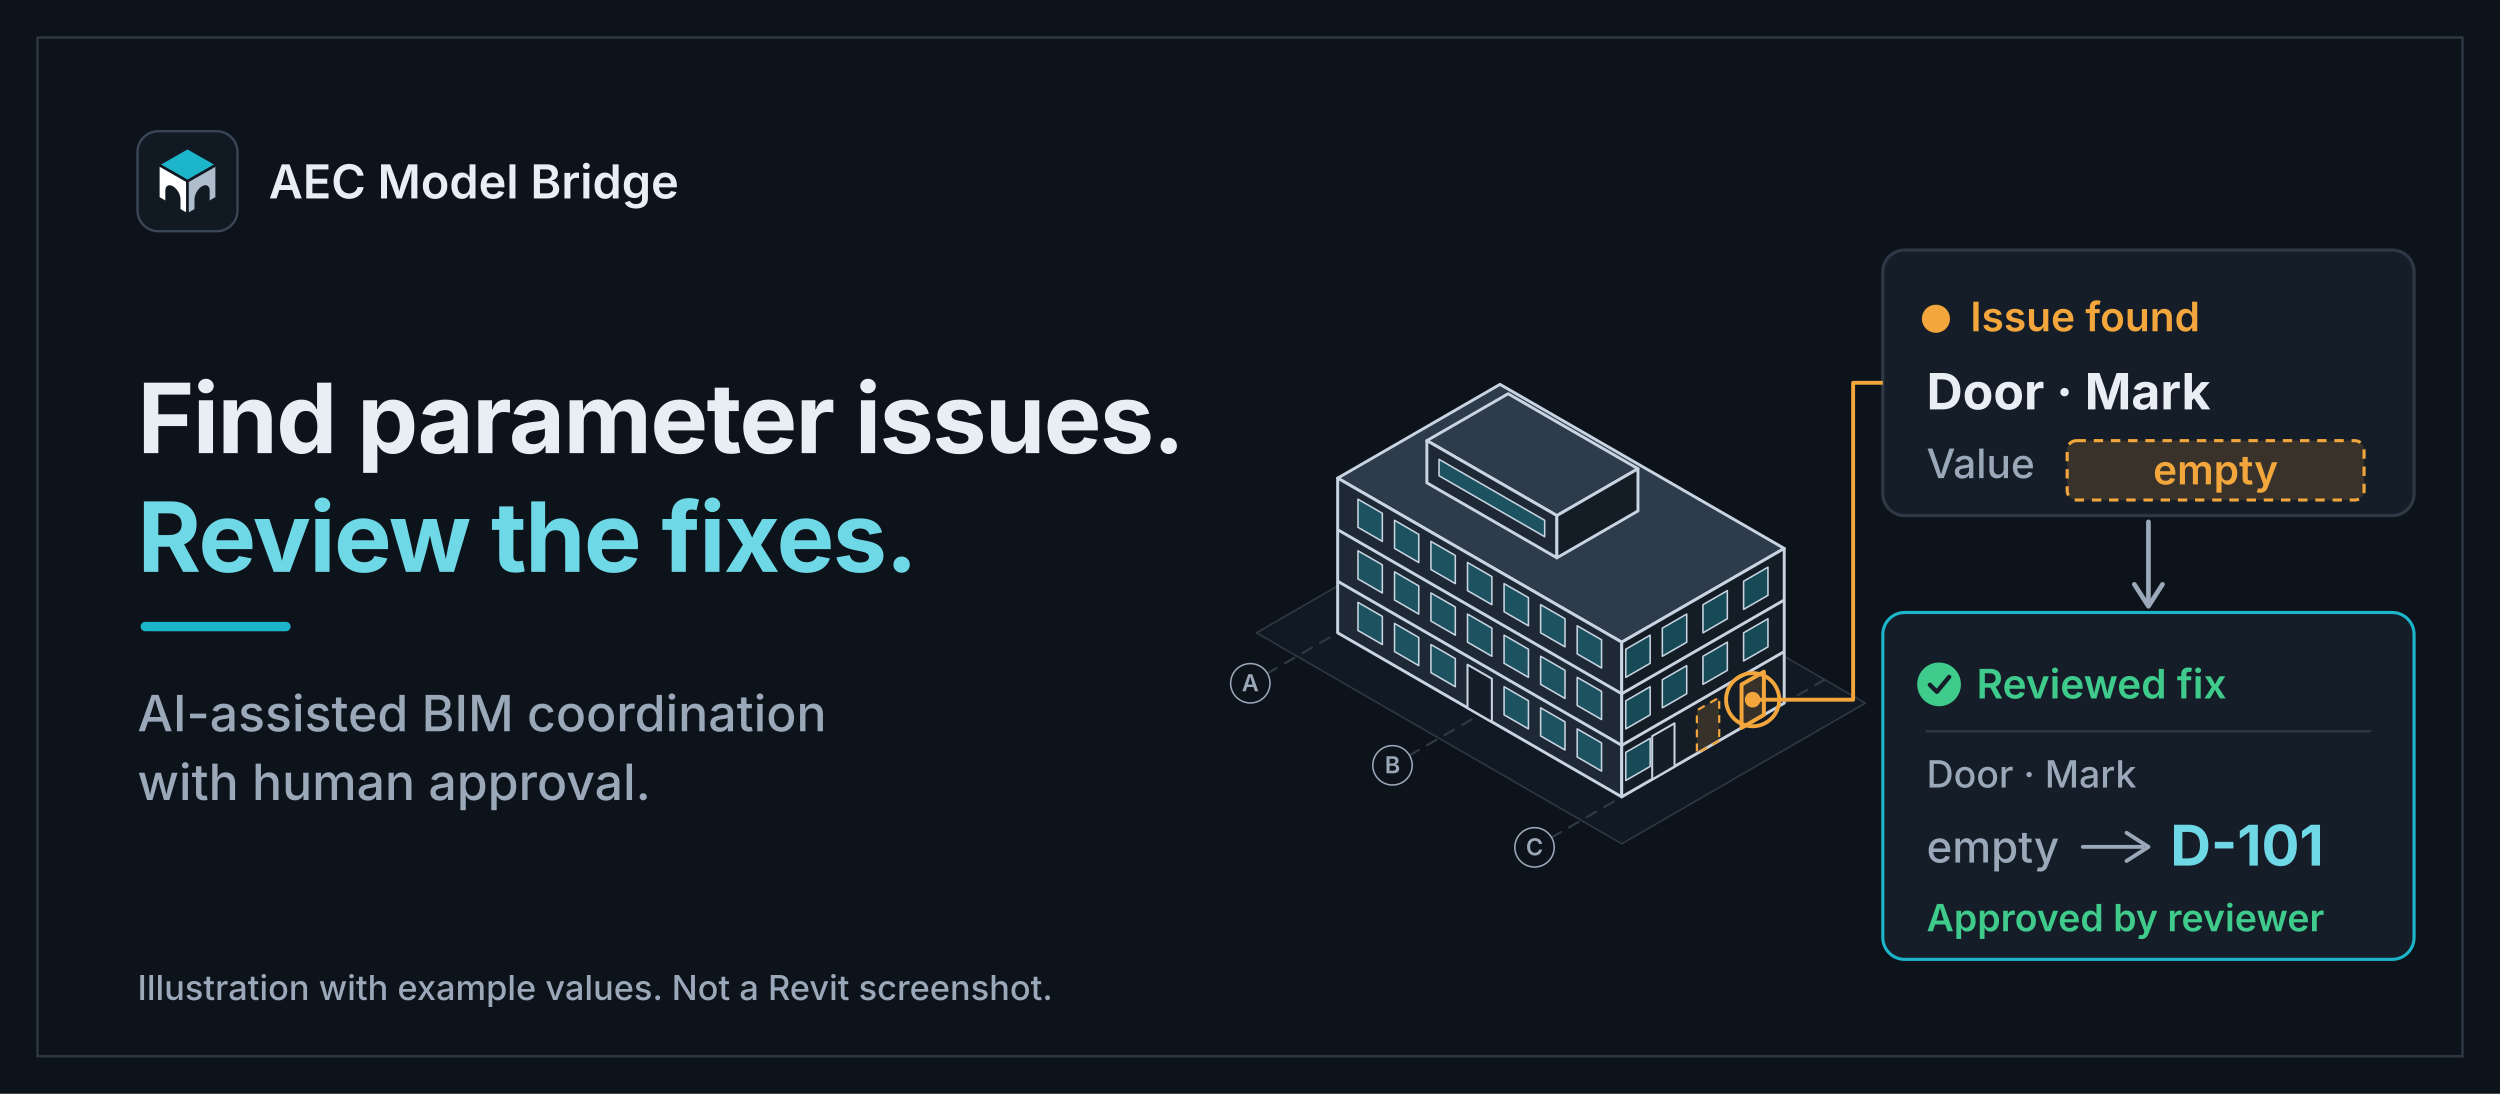
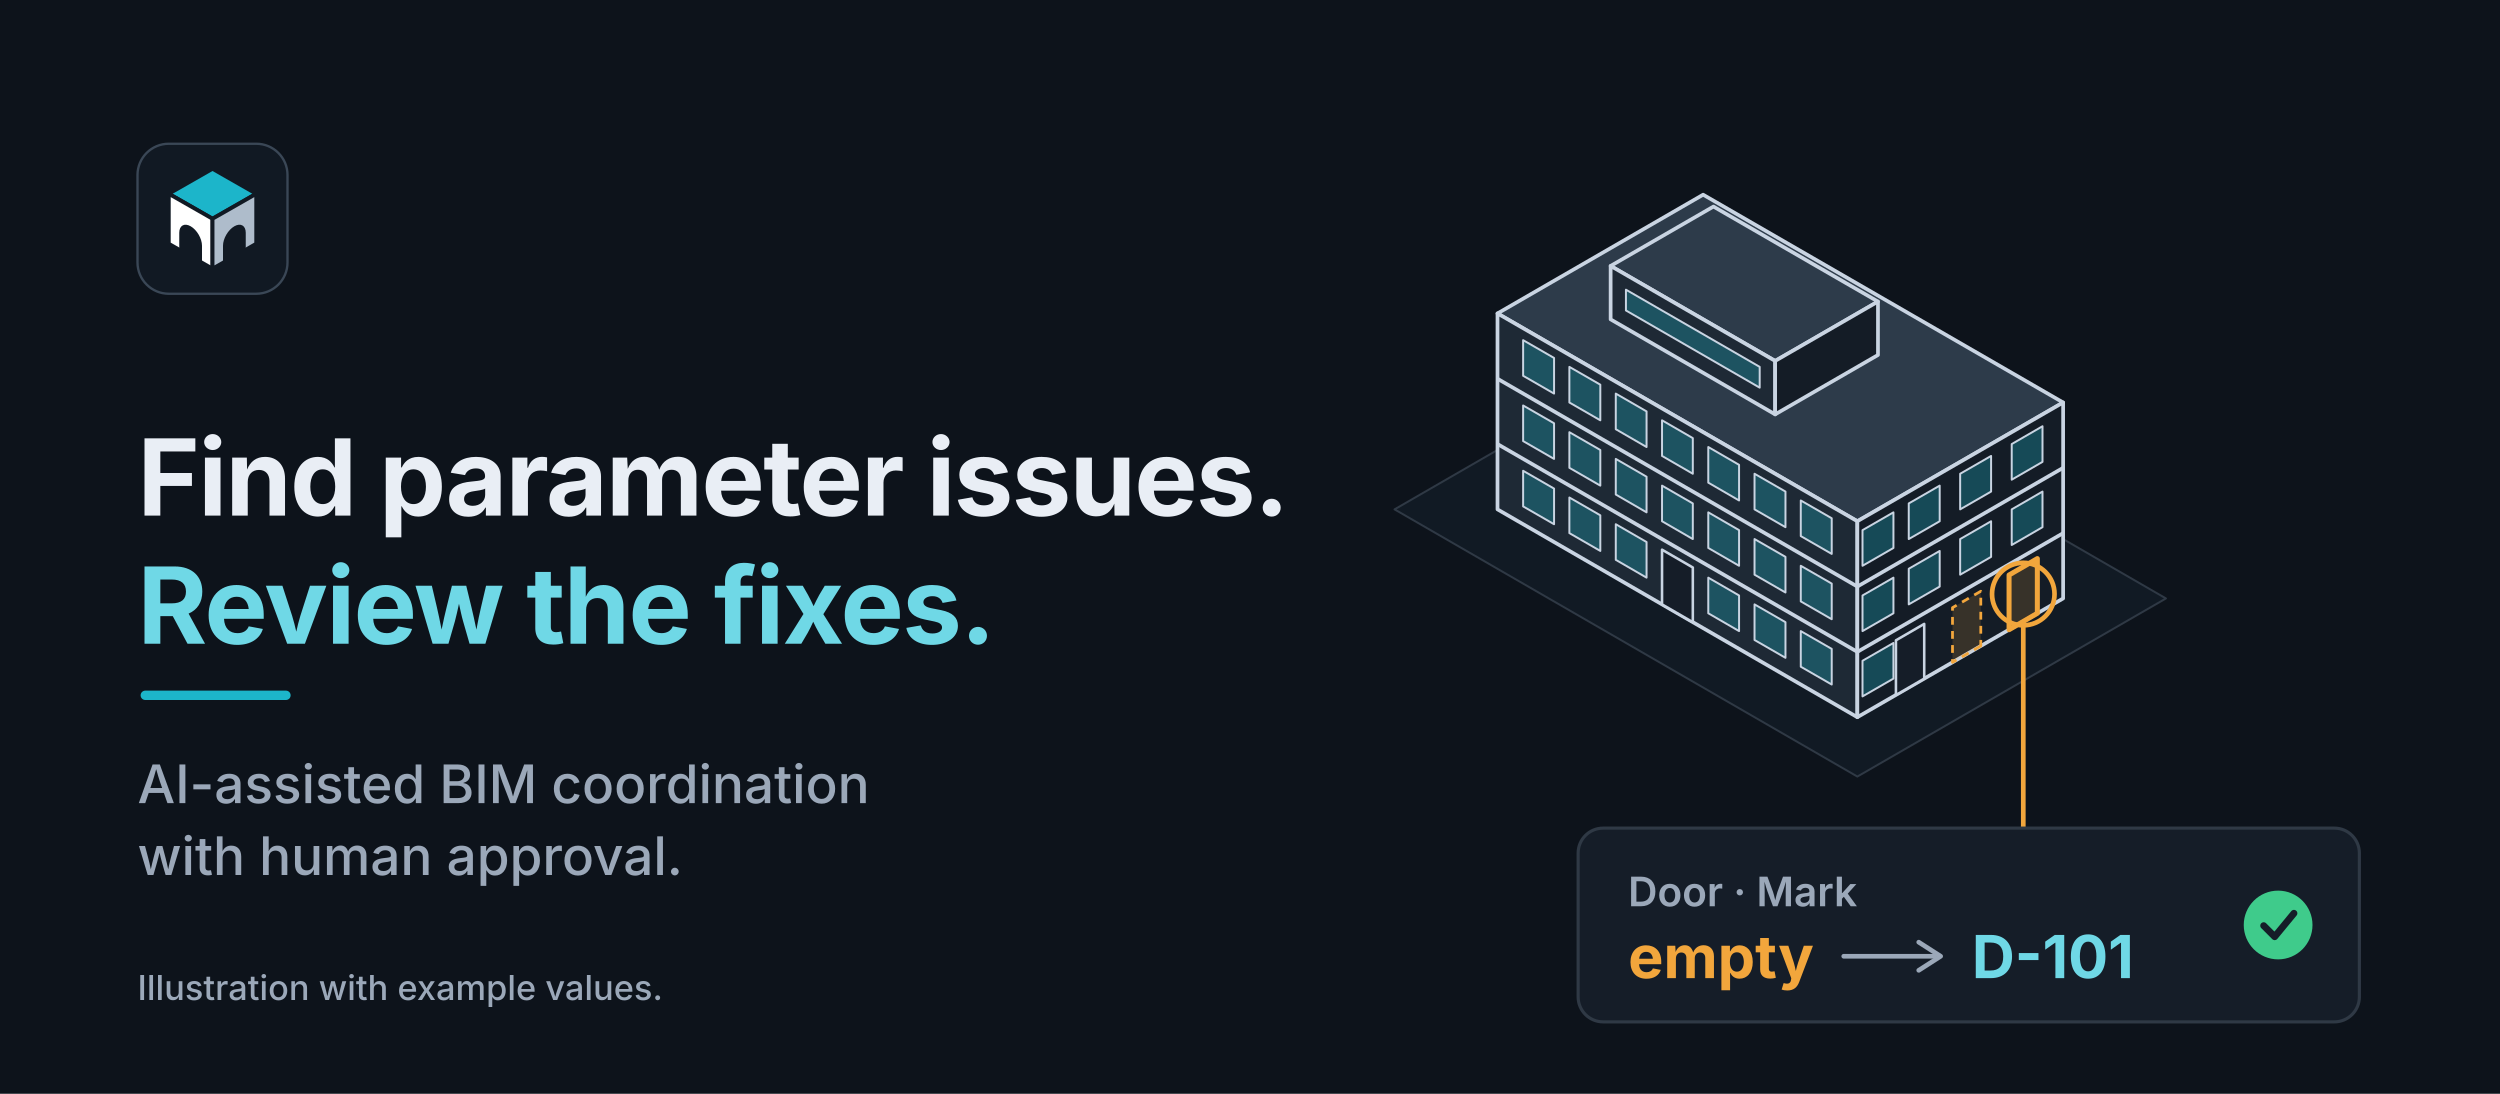
<svg xmlns="http://www.w3.org/2000/svg" viewBox="0 0 1600 700" width="1600" height="700" role="img" aria-labelledby="t d" font-family="Inter, 'Helvetica Neue', Arial, sans-serif">
  <rect id="background" width="1600" height="700" fill="#0D131B" />
-   <rect x="24" y="24" width="1552" height="652" fill="none" stroke="#2F3945" stroke-width="1.5" />
-   <g id="pier-logo" transform="translate(88 84) scale(0.6666667)">
+   <g id="pier-logo" transform="translate(88 92) scale(1)">
    <rect width="96" height="96" rx="20" fill="#111923" />
    <g stroke="#111923" stroke-width="2.5" stroke-linejoin="round">
      <polygon fill="#1CB5CA" points="48,16 76,32 48,48 20,32" />
      <polygon fill="#FFFFFF" points="20,32 48,48 48,80 20,64" />
      <polygon fill="#AEBCCB" points="48,48 76,32 76,64 48,80" />
    </g>
    <path fill="#111923" transform="matrix(28,16,0,32,20,32)" d="M0.24,1.02 V0.66 A0.26,0.26 0 0 1 0.76,0.66 V1.02 Z" />
    <path fill="#111923" transform="matrix(28,-16,0,32,48,48)" d="M0.24,1.02 V0.66 A0.26,0.26 0 0 1 0.76,0.66 V1.02 Z" />
  </g>
-   <rect x="88" y="84" width="64" height="64" rx="13.333" fill="none" stroke="#3A4756" stroke-width="1.5" />
-   <text id="wordmark" x="172" y="127" font-size="30" font-weight="600" fill="#E9EEF5">AEC Model Bridge</text>
-   <text id="headline-1" x="88" y="290" font-size="62" font-weight="700" fill="#E9EEF5" letter-spacing="-1">Find parameter issues.</text>
-   <text id="headline-2" x="88" y="366" font-size="62" font-weight="700" fill="#6FD8E6" letter-spacing="-1">Review the fixes.</text>
-   <rect x="90" y="398" width="96" height="6" rx="3" fill="#1CB5CA" />
-   <text id="support-1" x="88" y="468" font-size="32" font-weight="500" fill="#9BA8B9">AI-assisted BIM coordination</text>
-   <text id="support-2" x="88" y="512" font-size="32" font-weight="500" fill="#9BA8B9">with human approval.</text>
-   <text id="footnote" x="88" y="640" font-size="22" font-weight="500" fill="#9BA8B9">Illustration with example values. Not a Revit screenshot.</text>
+   <rect x="88" y="92" width="96" height="96" rx="20" fill="none" stroke="#3A4756" stroke-width="1.5" />
+   <text id="headline-1" x="88" y="330" font-size="68" font-weight="700" fill="#E9EEF5" letter-spacing="-1">Find parameter issues.</text>
+   <text id="headline-2" x="88" y="412" font-size="68" font-weight="700" fill="#6FD8E6" letter-spacing="-1">Review the fixes.</text>
+   <rect x="90" y="442" width="96" height="6" rx="3" fill="#1CB5CA" />
+   <text id="support-1" x="88" y="514" font-size="34" font-weight="500" fill="#9BA8B9">AI-assisted BIM coordination</text>
+   <text id="support-2" x="88" y="560" font-size="34" font-weight="500" fill="#9BA8B9">with human approval.</text>
+   <text id="footnote" x="88" y="640" font-size="22" font-weight="500" fill="#9BA8B9">Illustration with example values.</text>
  <g id="model-illustration">
-     <polygon points="960.0,315.0 1193.8,450.0 1037.9,540.0 804.1,405.0" fill="#111A24" stroke="#2F3945" stroke-width="1" stroke-linejoin="round" />
-     <line x1="986.0" y1="330.0" x2="811.9" y2="430.5" stroke="#2F3945" stroke-width="1.4" stroke-linecap="round" stroke-dasharray="7 6" />
-     <circle cx="800.2" cy="437.3" r="12.6" fill="#0D131B" stroke="#9BA8B9" stroke-width="1" />
-     <text x="800.2" y="442.4" font-size="15" font-weight="600" fill="#9BA8B9" text-anchor="middle">A</text>
-     <line x1="1076.9" y1="382.5" x2="902.8" y2="483.0" stroke="#2F3945" stroke-width="1.4" stroke-linecap="round" stroke-dasharray="7 6" />
-     <circle cx="891.2" cy="489.8" r="12.6" fill="#0D131B" stroke="#9BA8B9" stroke-width="1" />
-     <text x="891.2" y="494.9" font-size="15" font-weight="600" fill="#9BA8B9" text-anchor="middle">B</text>
-     <line x1="1167.8" y1="435.0" x2="993.8" y2="535.5" stroke="#2F3945" stroke-width="1.4" stroke-linecap="round" stroke-dasharray="7 6" />
-     <circle cx="982.1" cy="542.3" r="12.6" fill="#0D131B" stroke="#9BA8B9" stroke-width="1" />
-     <text x="982.1" y="547.4" font-size="15" font-weight="600" fill="#9BA8B9" text-anchor="middle">C</text>
-     <polygon points="960.0,246.0 1141.9,351.0 1037.9,411.0 856.1,306.0" fill="#2D3B4A" stroke="#C9D4E2" stroke-width="1.875" stroke-linejoin="round" />
-     <polygon points="856.1,405.0 1037.9,510.0 1037.9,411.0 856.1,306.0" fill="#1E2935" stroke="#C9D4E2" stroke-width="1.875" stroke-linejoin="round" />
-     <polygon points="1141.9,450.0 1037.9,510.0 1037.9,411.0 1141.9,351.0" fill="#141C26" stroke="#C9D4E2" stroke-width="1.875" stroke-linejoin="round" />
-     <polyline points="856.1,372.0 1037.9,477.0 1141.9,417.0" fill="none" stroke="#C9D4E2" stroke-width="1.875" stroke-linejoin="round" />
-     <polyline points="856.1,339.0 1037.9,444.0 1141.9,384.0" fill="none" stroke="#C9D4E2" stroke-width="1.875" stroke-linejoin="round" />
-     <polygon points="869.1,403.5 884.7,412.5 884.7,394.5 869.1,385.5" fill="rgba(28,181,202,0.30)" stroke="#C9D4E2" stroke-width="1" stroke-linejoin="round" />
-     <polygon points="892.5,417.0 908.0,426.0 908.0,408.0 892.5,399.0" fill="rgba(28,181,202,0.30)" stroke="#C9D4E2" stroke-width="1" stroke-linejoin="round" />
-     <polygon points="915.8,430.5 931.4,439.5 931.4,421.5 915.8,412.5" fill="rgba(28,181,202,0.30)" stroke="#C9D4E2" stroke-width="1" stroke-linejoin="round" />
-     <polygon points="962.6,457.5 978.2,466.5 978.2,448.5 962.6,439.5" fill="rgba(28,181,202,0.30)" stroke="#C9D4E2" stroke-width="1" stroke-linejoin="round" />
-     <polygon points="986.0,471.0 1001.6,480.0 1001.6,462.0 986.0,453.0" fill="rgba(28,181,202,0.30)" stroke="#C9D4E2" stroke-width="1" stroke-linejoin="round" />
-     <polygon points="1009.4,484.5 1025.0,493.5 1025.0,475.5 1009.4,466.5" fill="rgba(28,181,202,0.30)" stroke="#C9D4E2" stroke-width="1" stroke-linejoin="round" />
-     <polygon points="1056.1,490.5 1040.5,499.5 1040.5,481.5 1056.1,472.5" fill="rgba(28,181,202,0.30)" stroke="#C9D4E2" stroke-width="1" stroke-linejoin="round" />
-     <polygon points="869.1,370.5 884.7,379.5 884.7,361.5 869.1,352.5" fill="rgba(28,181,202,0.30)" stroke="#C9D4E2" stroke-width="1" stroke-linejoin="round" />
-     <polygon points="892.5,384.0 908.0,393.0 908.0,375.0 892.5,366.0" fill="rgba(28,181,202,0.30)" stroke="#C9D4E2" stroke-width="1" stroke-linejoin="round" />
-     <polygon points="915.8,397.5 931.4,406.5 931.4,388.5 915.8,379.5" fill="rgba(28,181,202,0.30)" stroke="#C9D4E2" stroke-width="1" stroke-linejoin="round" />
-     <polygon points="939.2,411.0 954.8,420.0 954.8,402.0 939.2,393.0" fill="rgba(28,181,202,0.30)" stroke="#C9D4E2" stroke-width="1" stroke-linejoin="round" />
-     <polygon points="962.6,424.5 978.2,433.5 978.2,415.5 962.6,406.5" fill="rgba(28,181,202,0.30)" stroke="#C9D4E2" stroke-width="1" stroke-linejoin="round" />
-     <polygon points="986.0,438.0 1001.6,447.0 1001.6,429.0 986.0,420.0" fill="rgba(28,181,202,0.30)" stroke="#C9D4E2" stroke-width="1" stroke-linejoin="round" />
-     <polygon points="1009.4,451.5 1025.0,460.5 1025.0,442.5 1009.4,433.5" fill="rgba(28,181,202,0.30)" stroke="#C9D4E2" stroke-width="1" stroke-linejoin="round" />
-     <polygon points="1131.5,414.0 1115.9,423.0 1115.9,405.0 1131.5,396.0" fill="rgba(28,181,202,0.30)" stroke="#C9D4E2" stroke-width="1" stroke-linejoin="round" />
-     <polygon points="1105.5,429.0 1089.9,438.0 1089.9,420.0 1105.5,411.0" fill="rgba(28,181,202,0.30)" stroke="#C9D4E2" stroke-width="1" stroke-linejoin="round" />
-     <polygon points="1079.5,444.0 1063.9,453.0 1063.9,435.0 1079.5,426.0" fill="rgba(28,181,202,0.30)" stroke="#C9D4E2" stroke-width="1" stroke-linejoin="round" />
-     <polygon points="1056.1,457.5 1040.5,466.5 1040.5,448.5 1056.1,439.5" fill="rgba(28,181,202,0.30)" stroke="#C9D4E2" stroke-width="1" stroke-linejoin="round" />
-     <polygon points="869.1,337.5 884.7,346.5 884.7,328.5 869.1,319.5" fill="rgba(28,181,202,0.30)" stroke="#C9D4E2" stroke-width="1" stroke-linejoin="round" />
-     <polygon points="892.5,351.0 908.0,360.0 908.0,342.0 892.5,333.0" fill="rgba(28,181,202,0.30)" stroke="#C9D4E2" stroke-width="1" stroke-linejoin="round" />
-     <polygon points="915.8,364.5 931.4,373.5 931.4,355.5 915.8,346.5" fill="rgba(28,181,202,0.30)" stroke="#C9D4E2" stroke-width="1" stroke-linejoin="round" />
-     <polygon points="939.2,378.0 954.8,387.0 954.8,369.0 939.2,360.0" fill="rgba(28,181,202,0.30)" stroke="#C9D4E2" stroke-width="1" stroke-linejoin="round" />
-     <polygon points="962.6,391.5 978.2,400.5 978.2,382.5 962.6,373.5" fill="rgba(28,181,202,0.30)" stroke="#C9D4E2" stroke-width="1" stroke-linejoin="round" />
-     <polygon points="986.0,405.0 1001.6,414.0 1001.6,396.0 986.0,387.0" fill="rgba(28,181,202,0.30)" stroke="#C9D4E2" stroke-width="1" stroke-linejoin="round" />
-     <polygon points="1009.4,418.5 1025.0,427.5 1025.0,409.5 1009.4,400.5" fill="rgba(28,181,202,0.30)" stroke="#C9D4E2" stroke-width="1" stroke-linejoin="round" />
-     <polygon points="1131.5,381.0 1115.9,390.0 1115.9,372.0 1131.5,363.0" fill="rgba(28,181,202,0.30)" stroke="#C9D4E2" stroke-width="1" stroke-linejoin="round" />
-     <polygon points="1105.5,396.0 1089.9,405.0 1089.9,387.0 1105.5,378.0" fill="rgba(28,181,202,0.30)" stroke="#C9D4E2" stroke-width="1" stroke-linejoin="round" />
-     <polygon points="1079.5,411.0 1063.9,420.0 1063.9,402.0 1079.5,393.0" fill="rgba(28,181,202,0.30)" stroke="#C9D4E2" stroke-width="1" stroke-linejoin="round" />
-     <polygon points="1056.1,424.5 1040.5,433.5 1040.5,415.5 1056.1,406.5" fill="rgba(28,181,202,0.30)" stroke="#C9D4E2" stroke-width="1" stroke-linejoin="round" />
-     <polygon points="939.2,453.0 954.8,462.0 954.8,434.4 939.2,425.4" fill="#151D28" stroke="#C9D4E2" stroke-width="1.3" stroke-linejoin="round" />
-     <polygon points="1128.9,457.5 1114.6,465.8 1114.6,438.1 1128.9,429.9" fill="rgba(242,166,60,0.16)" stroke="#F2A63C" stroke-width="2.531" stroke-linejoin="round" />
-     <polygon points="1100.3,474.0 1086.0,482.3 1086.0,454.6 1100.3,446.4" fill="rgba(242,166,60,0.16)" stroke="#F2A63C" stroke-width="1.4" stroke-dasharray="5 4" stroke-linejoin="round" />
-     <polygon points="1071.7,490.5 1057.4,498.8 1057.4,471.1 1071.7,462.9" fill="#151D28" stroke="#C9D4E2" stroke-width="1.3" stroke-linejoin="round" />
-     <polygon points="965.2,252.0 1048.3,300.0 996.4,330.0 913.2,282.0" fill="#2D3B4A" stroke="#C9D4E2" stroke-width="1.875" stroke-linejoin="round" />
-     <polygon points="913.2,309.0 996.4,357.0 996.4,330.0 913.2,282.0" fill="#1E2935" stroke="#C9D4E2" stroke-width="1.875" stroke-linejoin="round" />
-     <polygon points="1048.3,327.0 996.4,357.0 996.4,330.0 1048.3,300.0" fill="#141C26" stroke="#C9D4E2" stroke-width="1.875" stroke-linejoin="round" />
-     <polygon points="921.0,304.5 988.6,343.5 988.6,333.0 921.0,294.0" fill="rgba(28,181,202,0.30)" stroke="#C9D4E2" stroke-width="1" stroke-linejoin="round" />
+     <polygon points="1090.0,212.0 1386.2,383.0 1188.7,497.0 892.5,326.0" fill="#111A24" stroke="#2F3945" stroke-width="1.267" stroke-linejoin="round" />
+     <polygon points="1090.0,124.6 1320.4,257.6 1188.7,333.6 958.4,200.6" fill="#2D3B4A" stroke="#C9D4E2" stroke-width="2.375" stroke-linejoin="round" />
+     <polygon points="958.4,326.0 1188.7,459.0 1188.7,333.6 958.4,200.6" fill="#1E2935" stroke="#C9D4E2" stroke-width="2.375" stroke-linejoin="round" />
+     <polygon points="1320.4,383.0 1188.7,459.0 1188.7,333.6 1320.4,257.6" fill="#141C26" stroke="#C9D4E2" stroke-width="2.375" stroke-linejoin="round" />
+     <polyline points="958.4,284.2 1188.7,417.2 1320.4,341.2" fill="none" stroke="#C9D4E2" stroke-width="2.375" stroke-linejoin="round" />
+     <polyline points="958.4,242.4 1188.7,375.4 1320.4,299.4" fill="none" stroke="#C9D4E2" stroke-width="2.375" stroke-linejoin="round" />
+     <polygon points="974.8,324.1 994.6,335.5 994.6,312.7 974.8,301.3" fill="rgba(28,181,202,0.30)" stroke="#C9D4E2" stroke-width="1.267" stroke-linejoin="round" />
+     <polygon points="1004.4,341.2 1024.2,352.6 1024.2,329.8 1004.4,318.4" fill="rgba(28,181,202,0.30)" stroke="#C9D4E2" stroke-width="1.267" stroke-linejoin="round" />
+     <polygon points="1034.1,358.3 1053.8,369.7 1053.8,346.9 1034.1,335.5" fill="rgba(28,181,202,0.30)" stroke="#C9D4E2" stroke-width="1.267" stroke-linejoin="round" />
+     <polygon points="1093.3,392.5 1113.0,403.9 1113.0,381.1 1093.3,369.7" fill="rgba(28,181,202,0.30)" stroke="#C9D4E2" stroke-width="1.267" stroke-linejoin="round" />
+     <polygon points="1122.9,409.6 1142.7,421.0 1142.7,398.2 1122.9,386.8" fill="rgba(28,181,202,0.30)" stroke="#C9D4E2" stroke-width="1.267" stroke-linejoin="round" />
+     <polygon points="1152.5,426.7 1172.3,438.1 1172.3,415.3 1152.5,403.9" fill="rgba(28,181,202,0.30)" stroke="#C9D4E2" stroke-width="1.267" stroke-linejoin="round" />
+     <polygon points="1211.8,434.3 1192.0,445.7 1192.0,422.9 1211.8,411.5" fill="rgba(28,181,202,0.30)" stroke="#C9D4E2" stroke-width="1.267" stroke-linejoin="round" />
+     <polygon points="974.8,282.3 994.6,293.7 994.6,270.9 974.8,259.5" fill="rgba(28,181,202,0.30)" stroke="#C9D4E2" stroke-width="1.267" stroke-linejoin="round" />
+     <polygon points="1004.4,299.4 1024.2,310.8 1024.2,288.0 1004.4,276.6" fill="rgba(28,181,202,0.30)" stroke="#C9D4E2" stroke-width="1.267" stroke-linejoin="round" />
+     <polygon points="1034.1,316.5 1053.8,327.9 1053.8,305.1 1034.1,293.7" fill="rgba(28,181,202,0.30)" stroke="#C9D4E2" stroke-width="1.267" stroke-linejoin="round" />
+     <polygon points="1063.7,333.6 1083.4,345.0 1083.4,322.2 1063.7,310.8" fill="rgba(28,181,202,0.30)" stroke="#C9D4E2" stroke-width="1.267" stroke-linejoin="round" />
+     <polygon points="1093.3,350.7 1113.0,362.1 1113.0,339.3 1093.3,327.9" fill="rgba(28,181,202,0.30)" stroke="#C9D4E2" stroke-width="1.267" stroke-linejoin="round" />
+     <polygon points="1122.9,367.8 1142.7,379.2 1142.7,356.4 1122.9,345.0" fill="rgba(28,181,202,0.30)" stroke="#C9D4E2" stroke-width="1.267" stroke-linejoin="round" />
+     <polygon points="1152.5,384.9 1172.3,396.3 1172.3,373.5 1152.5,362.1" fill="rgba(28,181,202,0.30)" stroke="#C9D4E2" stroke-width="1.267" stroke-linejoin="round" />
+     <polygon points="1307.2,337.4 1287.5,348.8 1287.5,326.0 1307.2,314.6" fill="rgba(28,181,202,0.30)" stroke="#C9D4E2" stroke-width="1.267" stroke-linejoin="round" />
+     <polygon points="1274.3,356.4 1254.5,367.8 1254.5,345.0 1274.3,333.6" fill="rgba(28,181,202,0.30)" stroke="#C9D4E2" stroke-width="1.267" stroke-linejoin="round" />
+     <polygon points="1241.4,375.4 1221.6,386.8 1221.6,364.0 1241.4,352.6" fill="rgba(28,181,202,0.30)" stroke="#C9D4E2" stroke-width="1.267" stroke-linejoin="round" />
+     <polygon points="1211.8,392.5 1192.0,403.9 1192.0,381.1 1211.8,369.7" fill="rgba(28,181,202,0.30)" stroke="#C9D4E2" stroke-width="1.267" stroke-linejoin="round" />
+     <polygon points="974.8,240.5 994.6,251.9 994.6,229.1 974.8,217.7" fill="rgba(28,181,202,0.30)" stroke="#C9D4E2" stroke-width="1.267" stroke-linejoin="round" />
+     <polygon points="1004.4,257.6 1024.2,269.0 1024.2,246.2 1004.4,234.8" fill="rgba(28,181,202,0.30)" stroke="#C9D4E2" stroke-width="1.267" stroke-linejoin="round" />
+     <polygon points="1034.1,274.7 1053.8,286.1 1053.8,263.3 1034.1,251.9" fill="rgba(28,181,202,0.30)" stroke="#C9D4E2" stroke-width="1.267" stroke-linejoin="round" />
+     <polygon points="1063.7,291.8 1083.4,303.2 1083.4,280.4 1063.7,269.0" fill="rgba(28,181,202,0.30)" stroke="#C9D4E2" stroke-width="1.267" stroke-linejoin="round" />
+     <polygon points="1093.3,308.9 1113.0,320.3 1113.0,297.5 1093.3,286.1" fill="rgba(28,181,202,0.30)" stroke="#C9D4E2" stroke-width="1.267" stroke-linejoin="round" />
+     <polygon points="1122.9,326.0 1142.7,337.4 1142.7,314.6 1122.9,303.2" fill="rgba(28,181,202,0.30)" stroke="#C9D4E2" stroke-width="1.267" stroke-linejoin="round" />
+     <polygon points="1152.5,343.1 1172.3,354.5 1172.3,331.7 1152.5,320.3" fill="rgba(28,181,202,0.30)" stroke="#C9D4E2" stroke-width="1.267" stroke-linejoin="round" />
+     <polygon points="1307.2,295.6 1287.5,307.0 1287.5,284.2 1307.2,272.8" fill="rgba(28,181,202,0.30)" stroke="#C9D4E2" stroke-width="1.267" stroke-linejoin="round" />
+     <polygon points="1274.3,314.6 1254.5,326.0 1254.5,303.2 1274.3,291.8" fill="rgba(28,181,202,0.30)" stroke="#C9D4E2" stroke-width="1.267" stroke-linejoin="round" />
+     <polygon points="1241.4,333.6 1221.6,345.0 1221.6,322.2 1241.4,310.8" fill="rgba(28,181,202,0.30)" stroke="#C9D4E2" stroke-width="1.267" stroke-linejoin="round" />
+     <polygon points="1211.8,350.7 1192.0,362.1 1192.0,339.3 1211.8,327.9" fill="rgba(28,181,202,0.30)" stroke="#C9D4E2" stroke-width="1.267" stroke-linejoin="round" />
+     <polygon points="1063.7,386.8 1083.4,398.2 1083.4,363.2 1063.7,351.8" fill="#151D28" stroke="#C9D4E2" stroke-width="1.647" stroke-linejoin="round" />
+     <polygon points="1303.9,392.5 1285.8,403.0 1285.8,368.0 1303.9,357.5" fill="rgba(242,166,60,0.16)" stroke="#F2A63C" stroke-width="3.206" stroke-linejoin="round" />
+     <polygon points="1267.7,413.4 1249.6,423.9 1249.6,388.9 1267.7,378.4" fill="rgba(242,166,60,0.16)" stroke="#F2A63C" stroke-width="1.773" stroke-dasharray="5 4" stroke-linejoin="round" />
+     <polygon points="1231.5,434.3 1213.4,444.8 1213.4,409.8 1231.5,399.3" fill="#151D28" stroke="#C9D4E2" stroke-width="1.647" stroke-linejoin="round" />
+     <polygon points="1096.6,132.2 1201.9,193.0 1136.1,231.0 1030.8,170.2" fill="#2D3B4A" stroke="#C9D4E2" stroke-width="2.375" stroke-linejoin="round" />
+     <polygon points="1030.8,204.4 1136.1,265.2 1136.1,231.0 1030.8,170.2" fill="#1E2935" stroke="#C9D4E2" stroke-width="2.375" stroke-linejoin="round" />
+     <polygon points="1201.9,227.2 1136.1,265.2 1136.1,231.0 1201.9,193.0" fill="#141C26" stroke="#C9D4E2" stroke-width="2.375" stroke-linejoin="round" />
+     <polygon points="1040.6,198.7 1126.2,248.1 1126.2,234.8 1040.6,185.4" fill="rgba(28,181,202,0.30)" stroke="#C9D4E2" stroke-width="1.267" stroke-linejoin="round" />
  </g>
-   <rect x="1205" y="160" width="340" height="170" rx="14" fill="#151D28" stroke="#2F3945" stroke-width="2" />
-   <circle cx="1239" cy="204" r="9" fill="#F2A63C" />
-   <text x="1261" y="212" font-size="26" font-weight="600" fill="#F2A63C">Issue found</text>
-   <text x="1233" y="262" font-size="32" font-weight="650" fill="#E9EEF5">Door · Mark</text>
-   <text x="1233" y="306" font-size="26" font-weight="500" fill="#9BA8B9">Value</text>
-   <rect x="1323" y="282" width="190" height="38" rx="6" fill="rgba(242,166,60,0.16)" stroke="#F2A63C" stroke-width="2" stroke-dasharray="6 5" />
-   <text x="1418" y="310" font-size="26" font-weight="600" fill="#F2A63C" text-anchor="middle">empty</text>
-   <polyline points="1121.7,447.8 1186,447.8 1186,245 1205,245" fill="none" stroke="#F2A63C" stroke-width="2.5" stroke-linejoin="round" />
-   <circle cx="1121.7" cy="447.8" r="17" fill="none" stroke="#F2A63C" stroke-width="2.5" />
-   <circle cx="1121.7" cy="447.8" r="5" fill="#F2A63C" />
-   <line x1="1375" y1="334" x2="1375" y2="384" stroke="#9BA8B9" stroke-width="3" stroke-linecap="round" />
-   <path d="M1366 374 L1375 388 L1384 374" fill="none" stroke="#9BA8B9" stroke-width="3" stroke-linecap="round" stroke-linejoin="round" />
-   <rect x="1205" y="392" width="340" height="222" rx="14" fill="#151D28" stroke="#1CB5CA" stroke-width="2" />
-   <circle cx="1241" cy="438" r="14" fill="#3FCB8B" />
-   <path d="M1235.12 438.28 L1239.6 442.76 L1247.44 433.24" fill="none" stroke="#151D28" stroke-width="2.8" stroke-linecap="round" stroke-linejoin="round" />
-   <text x="1265" y="447" font-size="26" font-weight="600" fill="#3FCB8B">Reviewed fix</text>
-   <line x1="1233" y1="468" x2="1517" y2="468" stroke="#2F3945" stroke-width="1.5" stroke-linecap="round" />
-   <text x="1233" y="504" font-size="24" font-weight="500" fill="#9BA8B9">Door · Mark</text>
-   <text x="1233" y="552" font-size="28" font-weight="500" fill="#9BA8B9">empty</text>
-   <line x1="1333" y1="542" x2="1371" y2="542" stroke="#9BA8B9" stroke-width="2.5" stroke-linecap="round" />
-   <path d="M1361 533 L1375 542 L1361 551" fill="none" stroke="#9BA8B9" stroke-width="2.5" stroke-linecap="round" stroke-linejoin="round" />
-   <text x="1389" y="554" font-size="36" font-weight="700" fill="#6FD8E6">D-101</text>
-   <text x="1233" y="596" font-size="24" font-weight="600" fill="#3FCB8B">Approved by reviewer</text>
+   <circle cx="1294.9" cy="380.2" r="20" fill="none" stroke="#F2A63C" stroke-width="3" />
+   <polyline points="1294.9,400.2 1294.9,530" fill="none" stroke="#F2A63C" stroke-width="3" />
+   <rect x="1010" y="530" width="500" height="124" rx="16" fill="#151D28" stroke="#2F3945" stroke-width="2" />
+   <text x="1042" y="580" font-size="26" font-weight="600" fill="#9BA8B9">Door · Mark</text>
+   <text x="1042" y="626" font-size="38" font-weight="700" fill="#F2A63C">empty</text>
+   <line x1="1180" y1="612" x2="1238" y2="612" stroke="#9BA8B9" stroke-width="3" stroke-linecap="round" />
+   <path d="M1228 603 L1242 612 L1228 621" fill="none" stroke="#9BA8B9" stroke-width="3" stroke-linecap="round" stroke-linejoin="round" />
+   <text x="1262" y="626" font-size="38" font-weight="700" fill="#6FD8E6">D-101</text>
+   <circle cx="1458" cy="592" r="22" fill="#3FCB8B" />
+   <path d="M1448.76 592.44 L1455.8 599.48 L1468.12 584.52" fill="none" stroke="#151D28" stroke-width="4.4" stroke-linecap="round" stroke-linejoin="round" />
</svg>
